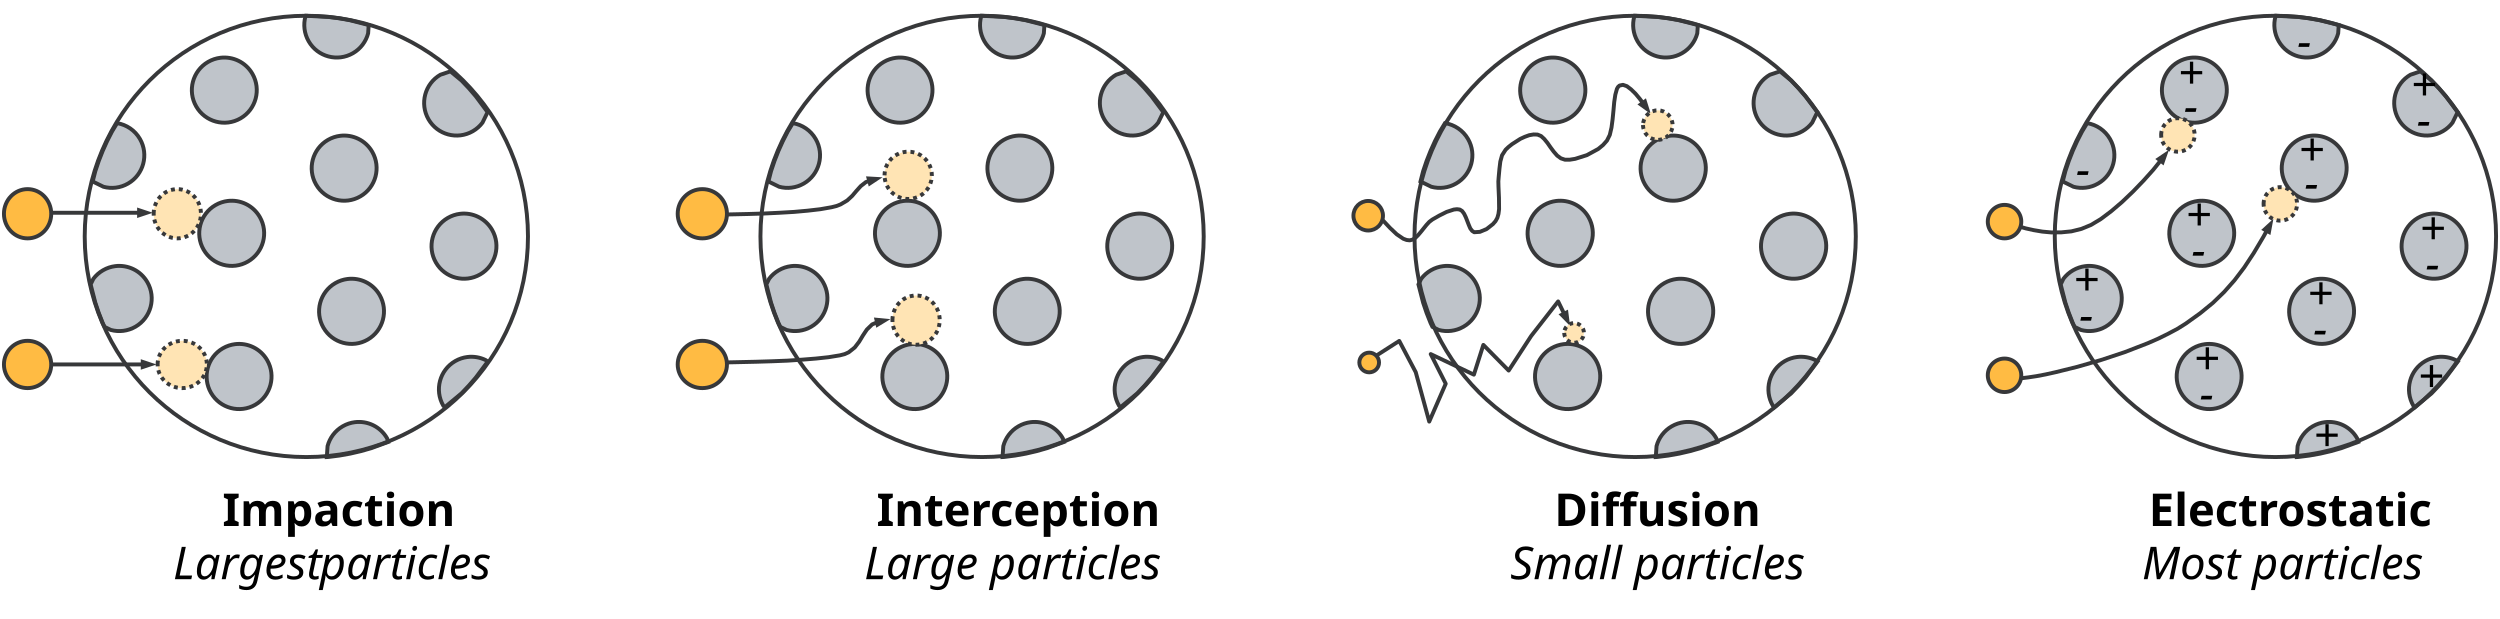
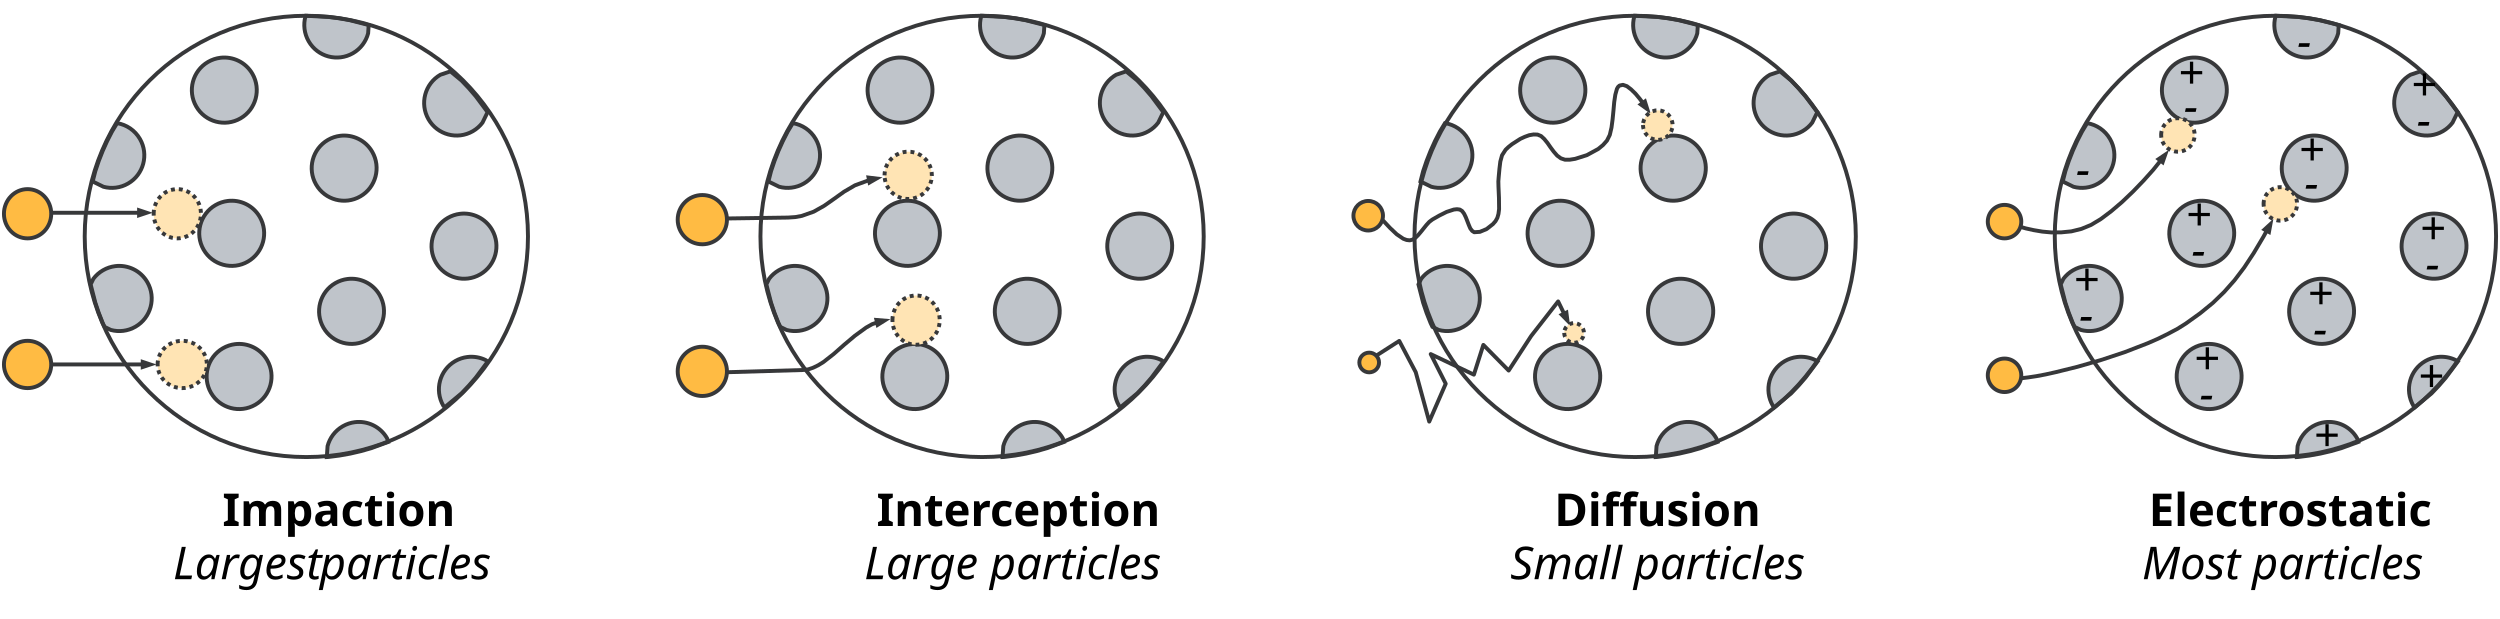
<svg xmlns="http://www.w3.org/2000/svg" width="1269" height="314" overflow="hidden">
  <defs>
    <clipPath id="clip0">
      <rect x="10" y="239" width="1269" height="314" />
    </clipPath>
  </defs>
  <g clip-path="url(#clip0)" transform="translate(-10 -239)">
    <path d="M190.154 453.297C196.526 452.503 203.048 455.511 206.461 461.444L207.09 463.322 198.454 466.495C191.449 468.681 184.15 470.196 176.63 470.962L175.888 471 176.275 465.434C177.366 461.345 180.012 457.674 183.952 455.39 185.922 454.248 188.03 453.561 190.154 453.297ZM247.234 420.217C250.42 419.82 253.644 420.373 256.497 421.768L257.587 422.515 251.5 430.686C249.221 433.458 246.811 436.119 244.281 438.659L235.733 445.738 235.001 444.904C230.451 436.993 233.151 426.877 241.032 422.31 243.002 421.168 245.11 420.481 247.234 420.217ZM129.324 413.695C135.696 412.902 142.218 415.91 145.63 421.843 150.18 429.754 147.48 439.87 139.599 444.437 131.718 449.005 121.641 446.294 117.091 438.383 112.541 430.472 115.241 420.356 123.122 415.789 125.092 414.647 127.2 413.96 129.324 413.695ZM186.403 380.615C192.776 379.822 199.297 382.83 202.71 388.763 207.26 396.674 204.56 406.79 196.679 411.357 188.798 415.924 178.72 413.214 174.17 405.303 169.62 397.392 172.32 387.276 180.201 382.709 182.172 381.567 184.279 380.88 186.403 380.615ZM68.493 374.094C74.866 373.3 81.387 376.308 84.8 382.242 89.35 390.153 86.65 400.268 78.769 404.836 74.828 407.12 70.339 407.584 66.265 406.488L63.075 404.926 62.137 402.972C60.722 399.614 59.466 396.172 58.376 392.657L56 383.38 57.384 380.532C58.675 378.818 60.321 377.329 62.291 376.188 64.262 375.046 66.369 374.359 68.493 374.094ZM243.483 347.535C249.855 346.741 256.377 349.749 259.79 355.683 264.34 363.594 261.64 373.709 253.759 378.277 245.877 382.844 235.8 380.134 231.25 372.223 226.7 364.312 229.4 354.196 237.281 349.628 239.251 348.487 241.359 347.799 243.483 347.535ZM125.573 341.014C131.945 340.22 138.467 343.228 141.88 349.161 146.43 357.072 143.73 367.188 135.849 371.756 127.967 376.323 117.89 373.613 113.34 365.702 108.79 357.79 111.49 347.675 119.371 343.107 121.341 341.965 123.449 341.279 125.573 341.014ZM182.653 307.934C189.025 307.14 195.547 310.148 198.959 316.081 203.509 323.992 200.809 334.108 192.928 338.675 185.047 343.243 174.97 340.532 170.42 332.621 165.869 324.71 168.57 314.594 176.451 310.027 178.421 308.885 180.529 308.198 182.653 307.934ZM69.414 301.515 69.499 301.516C74.182 302.306 78.49 305.11 81.049 309.56 85.599 317.471 82.899 327.587 75.018 332.154 71.078 334.438 66.588 334.902 62.515 333.807L57.035 331.122 58.376 325.884C60.555 318.853 63.404 312.119 66.847 305.755ZM238.65 275.219 244.281 279.883C246.811 282.422 249.221 285.083 251.5 287.856L257.507 295.919 254.915 301.25C253.625 302.965 251.978 304.453 250.008 305.595 242.127 310.163 232.049 307.452 227.499 299.541 222.949 291.63 225.649 281.514 233.53 276.947ZM121.822 268.332C128.195 267.539 134.716 270.547 138.129 276.48 142.679 284.391 139.979 294.507 132.098 299.074 124.217 303.642 114.139 300.931 109.589 293.02 105.039 285.109 107.739 274.993 115.62 270.426 117.59 269.284 119.698 268.597 121.822 268.332ZM165.212 247 176.63 247.579C180.39 247.962 184.095 248.532 187.735 249.28L197.149 251.71 196.855 255.951C195.763 260.039 193.118 263.71 189.177 265.994 181.296 270.561 171.219 267.851 166.669 259.94 164.394 255.984 163.931 251.477 165.023 247.389Z" stroke="#37383A" stroke-width="2" stroke-miterlimit="8" fill="#BFC4CA" fill-rule="evenodd" />
    <path d="M53 359C53 297.144 103.368 247 165.5 247 227.632 247 278 297.144 278 359 278 420.856 227.632 471 165.5 471 103.368 471 53 420.856 53 359Z" stroke="#37383A" stroke-width="2" stroke-miterlimit="8" fill="none" fill-rule="evenodd" />
    <path d="M30 346 80.933 346 80.933 348 30 348ZM79.6 344.333 87.6 347 79.6 349.667Z" fill="#37383A" />
    <path d="M88 347.5C88 340.596 93.373 335 100 335 106.627 335 112 340.596 112 347.5 112 354.404 106.627 360 100 360 93.373 360 88 354.404 88 347.5Z" stroke="#37383A" stroke-width="2" stroke-miterlimit="8" stroke-dasharray="2 2" fill="#FFE4B4" fill-rule="evenodd" />
    <path d="M12 347.5C12 340.596 17.373 335 24 335 30.627 335 36 340.596 36 347.5 36 354.404 30.627 360 24 360 17.373 360 12 354.404 12 347.5Z" stroke="#37383A" stroke-width="2" stroke-miterlimit="8" fill="#FFBB43" fill-rule="evenodd" />
    <path d="M30 423 82.796 423 82.796 425 30 425ZM81.463 421.333 89.463 424 81.463 426.667Z" fill="#37383A" />
    <path d="M90 424C90 417.373 95.596 412 102.5 412 109.404 412 115 417.373 115 424 115 430.627 109.404 436 102.5 436 95.596 436 90 430.627 90 424Z" stroke="#37383A" stroke-width="2" stroke-miterlimit="8" stroke-dasharray="2 2" fill="#FFE4B4" fill-rule="evenodd" />
    <path d="M12 424C12 417.373 17.373 412 24 412 30.627 412 36 417.373 36 424 36 430.627 30.627 436 24 436 17.373 436 12 430.627 12 424Z" stroke="#37383A" stroke-width="2" stroke-miterlimit="8" fill="#FFBB43" fill-rule="evenodd" />
    <text font-family="Segoe UI,Segoe UI_MSFontService,sans-serif" font-weight="600" font-size="23" transform="translate(122.919 506)">Impaction<tspan font-style="italic" font-weight="300" x="-25.08" y="27">Largest </tspan>
      <tspan font-style="italic" font-weight="300" x="49.407" y="27">particles</tspan>
    </text>
    <path d="M864.805 453.297C871.209 452.503 877.762 455.511 881.191 461.444L881.823 463.322 873.145 466.495C866.107 468.681 858.772 470.196 851.215 470.962L850.47 471 850.859 465.434C851.955 461.345 854.614 457.674 858.573 455.39 860.553 454.248 862.671 453.561 864.805 453.297ZM922.162 420.217C925.364 419.82 928.603 420.373 931.47 421.768L932.566 422.515 926.449 430.686C924.159 433.458 921.738 436.119 919.195 438.659L910.606 445.738 909.87 444.904C905.297 436.993 908.011 426.877 915.93 422.31 917.91 421.168 920.028 420.481 922.162 420.217ZM803.68 413.695C810.083 412.902 816.636 415.91 820.065 421.843 824.638 429.754 821.924 439.87 814.005 444.437 806.086 449.005 795.959 446.294 791.387 438.383 786.815 430.472 789.528 420.356 797.448 415.789 799.427 414.647 801.545 413.96 803.68 413.695ZM861.036 380.615C867.44 379.822 873.993 382.83 877.422 388.763 881.994 396.674 879.281 406.79 871.362 411.357 863.443 415.924 853.316 413.214 848.744 405.303 844.172 397.392 846.885 387.276 854.804 382.709 856.784 381.567 858.902 380.88 861.036 380.615ZM742.554 374.094C748.957 373.3 755.511 376.308 758.94 382.242 763.512 390.153 760.799 400.268 752.879 404.836 748.92 407.12 744.408 407.584 740.315 406.488L737.109 404.926 736.167 402.972C734.745 399.614 733.482 396.172 732.388 392.657L730 383.38 731.391 380.532C732.688 378.818 734.342 377.329 736.322 376.188 738.302 375.046 740.419 374.359 742.554 374.094ZM918.393 347.535C924.797 346.741 931.35 349.749 934.779 355.683 939.351 363.594 936.638 373.709 928.719 378.277 920.799 382.844 910.673 380.134 906.101 372.223 901.528 364.312 904.242 354.196 912.161 349.628 914.141 348.487 916.259 347.799 918.393 347.535ZM799.911 341.014C806.314 340.22 812.867 343.228 816.297 349.161 820.869 357.072 818.155 367.188 810.236 371.756 802.317 376.323 792.19 373.613 787.618 365.702 783.046 357.79 785.759 347.675 793.679 343.107 795.659 341.965 797.776 341.279 799.911 341.014ZM857.268 307.934C863.671 307.14 870.224 310.148 873.653 316.081 878.226 323.992 875.512 334.108 867.593 338.675 859.674 343.243 849.547 340.532 844.975 332.621 840.403 324.71 843.116 314.594 851.035 310.027 853.015 308.885 855.133 308.198 857.268 307.934ZM743.479 301.515 743.565 301.516C748.27 302.306 752.599 305.11 755.171 309.56 759.743 317.471 757.03 327.587 749.11 332.154 745.151 334.438 740.639 334.902 736.546 333.807L731.04 331.122 732.388 325.884C734.577 318.853 737.44 312.119 740.9 305.755ZM913.537 275.219 919.195 279.883C921.738 282.422 924.159 285.083 926.449 287.856L932.485 295.919 929.881 301.25C928.584 302.965 926.929 304.453 924.95 305.595 917.03 310.163 906.904 307.452 902.332 299.541 897.759 291.63 900.473 281.514 908.392 276.947ZM796.142 268.332C802.545 267.539 809.099 270.547 812.528 276.48 817.1 284.391 814.387 294.507 806.467 299.074 798.548 303.642 788.422 300.931 783.849 293.02 779.277 285.109 781.99 274.993 789.91 270.426 791.889 269.284 794.007 268.597 796.142 268.332ZM839.742 247 851.215 247.579C854.994 247.962 858.716 248.532 862.375 249.28L871.834 251.71 871.538 255.951C870.442 260.039 867.784 263.71 863.824 265.994 855.905 270.561 845.778 267.851 841.206 259.94 838.92 255.984 838.455 251.477 839.552 247.389Z" stroke="#37383A" stroke-width="2" stroke-miterlimit="8" fill="#BFC4CA" fill-rule="evenodd" />
    <path d="M728 359C728 297.144 778.144 247 840 247 901.856 247 952 297.144 952 359 952 420.856 901.856 471 840 471 778.144 471 728 420.856 728 359Z" stroke="#37383A" stroke-width="2" stroke-miterlimit="8" fill="none" fill-rule="evenodd" />
    <text font-family="Segoe UI,Segoe UI_MSFontService,sans-serif" font-weight="600" font-size="23" transform="translate(798.983 506)">Diffusion<tspan font-style="italic" font-weight="300" x="-22.367" y="27">Small particles</tspan>
    </text>
    <path d="M701.461 422.911 719.721 411.213C719.957 411.062 720.245 411.016 720.516 411.088 720.787 411.159 721.015 411.341 721.146 411.588L729.515 427.465C729.549 427.53 729.576 427.598 729.595 427.668L736.443 452.736 734.561 452.601 742.931 433.382 742.956 434.232 735.347 419.191C735.154 418.809 735.225 418.347 735.524 418.041 735.823 417.735 736.283 417.653 736.669 417.837L758.572 428.271 757.189 428.871 761.998 413.764C762.104 413.43 762.377 413.176 762.718 413.094 763.058 413.013 763.417 413.115 763.663 413.365L776.516 426.394 774.966 426.551 786.379 409.003 800.125 391.385C800.337 391.113 800.675 390.969 801.018 391.006 801.361 391.042 801.662 391.253 801.813 391.563L804.987 398.1 803.188 398.974 800.013 392.437 801.701 392.615 788.056 410.093 776.643 427.641C776.478 427.895 776.206 428.06 775.905 428.091 775.604 428.121 775.305 428.014 775.092 427.798L762.239 414.769 763.904 414.37 759.095 429.477C759.007 429.753 758.805 429.977 758.539 430.091 758.274 430.206 757.972 430.201 757.712 430.077L735.809 419.643 737.131 418.288 744.74 433.329C744.875 433.595 744.884 433.907 744.765 434.18L736.395 453.399C736.226 453.788 735.829 454.028 735.406 453.997 734.983 453.967 734.625 453.673 734.514 453.264L727.666 428.195 727.746 428.398 719.376 412.521 720.8 412.897 702.539 424.595ZM805.904 396.173 807 404.534 801.107 398.503Z" fill="#37383A" />
    <path d="M0 5C-6.36567e-16 2.239 2.239 -6.36567e-16 5-1.27313e-15 7.761-2.54627e-15 10 2.239 10 5 10 7.761 7.761 10 5 10 2.239 10-3.18283e-15 7.761 0 5Z" stroke="#37383A" stroke-width="2" stroke-miterlimit="8" fill="#FFBB43" fill-rule="evenodd" transform="matrix(1 0 0 -1 700 428)" />
    <path d="M0 5C-6.36567e-16 2.239 2.239 -6.36567e-16 5-1.27313e-15 7.761-2.54627e-15 10 2.239 10 5 10 7.761 7.761 10 5 10 2.239 10-3.18283e-15 7.761 0 5Z" stroke="#37383A" stroke-width="2" stroke-miterlimit="8" stroke-dasharray="2 2" fill="#FFE4B4" fill-rule="evenodd" transform="matrix(1 0 0 -1 804 413)" />
    <path d="M0 7.5C-9.5485e-16 3.358 3.358 -9.5485e-16 7.5-1.9097e-15 11.642-3.8194e-15 15 3.358 15 7.5 15 11.642 11.642 15 7.5 15 3.358 15-4.77425e-15 11.642 0 7.5Z" stroke="#37383A" stroke-width="2" stroke-miterlimit="8" fill="#FFBB43" fill-rule="evenodd" transform="matrix(1 0 0 -1 697 356)" />
    <path d="M712.731 350.193 716.231 353.943 719.687 357.211 719.562 357.11 722.874 359.36 722.66 359.25 724.347 359.875 724.119 359.82 725.682 360.007 725.32 360.03 726.82 359.655 726.516 359.787 727.954 358.85 727.793 358.98 729.168 357.605 730.487 356.042 733.283 352.561 734.764 350.948C734.804 350.904 734.848 350.865 734.895 350.829L736.457 349.641 740.066 347.569 743.865 345.668C743.909 345.646 743.955 345.627 744.001 345.612L747.626 344.425C747.69 344.404 747.756 344.389 747.823 344.382L749.448 344.194C749.529 344.185 749.611 344.185 749.692 344.196L751.129 344.383C751.273 344.402 751.411 344.452 751.534 344.53L752.721 345.28C752.829 345.347 752.922 345.434 752.996 345.537L753.996 346.912C754.031 346.96 754.062 347.011 754.088 347.065L754.963 348.878 755.745 350.889 756.495 352.827 757.232 354.544 757.112 354.337 758.05 355.587 757.793 355.348 758.856 356.035 758.247 355.877 761.122 355.69 760.802 355.765 764.239 354.327 764.008 354.463 767.195 351.963 767.06 352.091 768.372 350.591 768.251 350.764 769.188 349.077 769.1 349.292 769.662 347.292 769.633 347.435 769.946 344.998 769.875 339.511 769.626 333.73 769.563 331.086 769.753 328.609 770.129 324.533 770.57 320.88C770.576 320.831 770.585 320.783 770.598 320.735L771.473 317.548C771.5 317.45 771.542 317.356 771.597 317.271L773.409 314.458C773.452 314.392 773.502 314.332 773.559 314.277L774.996 312.902 776.879 311.404 781.147 308.658 783.583 307.529 785.91 306.684C785.966 306.664 786.023 306.649 786.081 306.639L788.269 306.264C788.335 306.253 788.402 306.248 788.469 306.25L790.469 306.313C790.589 306.317 790.708 306.342 790.82 306.388L792.632 307.138C792.741 307.184 792.842 307.248 792.928 307.328L794.553 308.828C794.588 308.86 794.621 308.895 794.651 308.932L796.276 310.932 797.884 313.242 799.49 315.404 801.19 317.341 801.029 317.194 802.904 318.569 802.629 318.426 804.691 319.114 804.375 319.063 806.813 319.063 806.655 319.075 809.405 318.637 809.261 318.671 815.199 316.796 815.022 316.871 820.772 313.746 820.616 313.852 823.053 311.852 822.94 311.961 824.94 309.711 824.793 309.928 826.231 307.053 826.151 307.273 827.026 303.523 827.571 299.369 828.005 294.964 828.379 290.725 828.949 286.914 829.786 283.858C829.808 283.78 829.839 283.705 829.878 283.635L830.441 282.635C830.493 282.543 830.559 282.459 830.637 282.388L831.387 281.7C831.518 281.58 831.679 281.497 831.853 281.46L833.603 281.085C833.781 281.047 833.966 281.058 834.138 281.117L836.138 281.804C836.239 281.839 836.335 281.89 836.42 281.956L838.545 283.581 840.885 285.846 843.143 288.547 844.906 290.937 843.296 292.123 841.607 289.828 839.49 287.279 837.33 285.169 835.205 283.544 835.487 283.696 833.487 283.008 834.022 283.04 832.272 283.415 832.738 283.175 831.988 283.862 832.184 283.615 831.622 284.615 831.714 284.392 830.926 287.211 830.371 290.9 829.995 295.161 829.554 299.631 828.974 303.977 828.099 307.727C828.081 307.803 828.054 307.877 828.019 307.947L826.582 310.822C826.543 310.901 826.493 310.974 826.435 311.039L824.435 313.289C824.4 313.328 824.362 313.365 824.322 313.398L821.884 315.398C821.835 315.438 821.783 315.473 821.728 315.504L815.978 318.629C815.921 318.659 815.862 318.684 815.801 318.704L809.864 320.579C809.817 320.593 809.768 320.605 809.72 320.613L806.97 321.05C806.918 321.058 806.865 321.063 806.813 321.063L804.375 321.063C804.268 321.063 804.161 321.045 804.059 321.011L801.996 320.324C801.898 320.291 801.805 320.243 801.721 320.181L799.846 318.806C799.787 318.763 799.733 318.714 799.685 318.659L797.885 316.596 796.241 314.383 794.724 312.193 793.099 310.193 793.197 310.297 791.572 308.797 791.868 308.987 790.055 308.237 790.406 308.312 788.406 308.25 788.606 308.236 786.419 308.611 786.59 308.566 784.417 309.346 782.228 310.342 778.121 312.971 776.379 314.348 774.941 315.723 775.091 315.542 773.278 318.354 773.402 318.077 772.527 321.265 772.555 321.12 772.121 324.717 771.747 328.766 771.562 331.039 771.624 333.645 771.875 339.489 771.929 345.252 771.617 347.69C771.611 347.738 771.601 347.786 771.588 347.833L771.025 349.833C771.004 349.908 770.974 349.98 770.937 350.048L769.999 351.736C769.965 351.797 769.924 351.855 769.878 351.909L768.565 353.409C768.524 353.455 768.479 353.498 768.43 353.537L765.242 356.037C765.172 356.092 765.094 356.138 765.011 356.173L761.573 357.61C761.471 357.653 761.363 357.678 761.253 357.685L758.378 357.873C758.163 357.887 757.95 357.831 757.769 357.715L756.707 357.027C756.608 356.963 756.521 356.882 756.45 356.788L755.513 355.538C755.465 355.474 755.425 355.405 755.393 355.331L754.63 353.548 753.88 351.611 753.162 349.747 752.287 347.935 752.379 348.088 751.379 346.713 751.654 346.97 750.466 346.22 750.871 346.367 749.433 346.179 749.677 346.181 748.052 346.368 748.249 346.325 744.624 347.513 744.76 347.457 741.059 349.306 737.668 351.234 736.105 352.421 736.236 352.302 734.842 353.814 732.013 357.333 730.582 359.02 729.207 360.395C729.158 360.444 729.104 360.487 729.046 360.525L727.609 361.463C727.516 361.523 727.413 361.568 727.305 361.595L725.805 361.97C725.687 362 725.564 362.007 725.443 361.993L723.881 361.805C723.803 361.796 723.726 361.778 723.653 361.75L721.965 361.125C721.889 361.097 721.817 361.06 721.751 361.015L718.438 358.765C718.394 358.734 718.352 358.701 718.313 358.664L714.769 355.307 711.269 351.557ZM845.484 288.889 848 296.938 841.158 292.008Z" fill="#37383A" />
    <path d="M0 7.5C-9.5485e-16 3.358 3.358 -9.5485e-16 7.5-1.9097e-15 11.642-3.8194e-15 15 3.358 15 7.5 15 11.642 11.642 15 7.5 15 3.358 15-4.77425e-15 11.642 0 7.5Z" stroke="#37383A" stroke-width="2" stroke-miterlimit="8" stroke-dasharray="2 2" fill="#FFE4B4" fill-rule="evenodd" transform="matrix(1 0 0 -1 844 310)" />
    <path d="M1190.15 453.297C1196.53 452.503 1203.05 455.511 1206.46 461.444L1207.09 463.322 1198.45 466.495C1191.45 468.681 1184.15 470.196 1176.63 470.962L1175.89 471 1176.27 465.434C1177.37 461.345 1180.01 457.674 1183.95 455.39 1185.92 454.248 1188.03 453.561 1190.15 453.297ZM1247.23 420.217C1250.42 419.82 1253.64 420.373 1256.5 421.768L1257.59 422.515 1251.5 430.686C1249.22 433.458 1246.81 436.119 1244.28 438.659L1235.73 445.738 1235 444.904C1230.45 436.993 1233.15 426.877 1241.03 422.31 1243 421.168 1245.11 420.481 1247.23 420.217ZM1129.32 413.695C1135.7 412.902 1142.22 415.91 1145.63 421.843 1150.18 429.754 1147.48 439.87 1139.6 444.437 1131.72 449.005 1121.64 446.294 1117.09 438.383 1112.54 430.472 1115.24 420.356 1123.12 415.789 1125.09 414.647 1127.2 413.96 1129.32 413.695ZM1186.4 380.615C1192.78 379.822 1199.3 382.83 1202.71 388.763 1207.26 396.674 1204.56 406.79 1196.68 411.357 1188.8 415.924 1178.72 413.214 1174.17 405.303 1169.62 397.392 1172.32 387.276 1180.2 382.709 1182.17 381.567 1184.28 380.88 1186.4 380.615ZM1068.49 374.094C1074.87 373.3 1081.39 376.308 1084.8 382.242 1089.35 390.153 1086.65 400.268 1078.77 404.836 1074.83 407.12 1070.34 407.584 1066.27 406.488L1063.08 404.926 1062.14 402.972C1060.72 399.614 1059.47 396.172 1058.38 392.657L1056 383.38 1057.38 380.532C1058.67 378.818 1060.32 377.329 1062.29 376.188 1064.26 375.046 1066.37 374.359 1068.49 374.094ZM1243.48 347.535C1249.86 346.741 1256.38 349.749 1259.79 355.683 1264.34 363.594 1261.64 373.709 1253.76 378.277 1245.88 382.844 1235.8 380.134 1231.25 372.223 1226.7 364.312 1229.4 354.196 1237.28 349.628 1239.25 348.487 1241.36 347.799 1243.48 347.535ZM1125.57 341.014C1131.95 340.22 1138.47 343.228 1141.88 349.161 1146.43 357.072 1143.73 367.188 1135.85 371.756 1127.97 376.323 1117.89 373.613 1113.34 365.702 1108.79 357.79 1111.49 347.675 1119.37 343.107 1121.34 341.965 1123.45 341.279 1125.57 341.014ZM1182.65 307.934C1189.03 307.14 1195.55 310.148 1198.96 316.081 1203.51 323.992 1200.81 334.108 1192.93 338.675 1185.05 343.243 1174.97 340.532 1170.42 332.621 1165.87 324.71 1168.57 314.594 1176.45 310.027 1178.42 308.885 1180.53 308.198 1182.65 307.934ZM1069.41 301.515 1069.5 301.516C1074.18 302.306 1078.49 305.11 1081.05 309.56 1085.6 317.471 1082.9 327.587 1075.02 332.154 1071.08 334.438 1066.59 334.902 1062.51 333.807L1057.03 331.122 1058.38 325.884C1060.55 318.853 1063.4 312.119 1066.85 305.755ZM1238.65 275.219 1244.28 279.883C1246.81 282.422 1249.22 285.083 1251.5 287.856L1257.51 295.919 1254.91 301.25C1253.62 302.965 1251.98 304.453 1250.01 305.595 1242.13 310.163 1232.05 307.452 1227.5 299.541 1222.95 291.63 1225.65 281.514 1233.53 276.947ZM1121.82 268.332C1128.19 267.539 1134.72 270.547 1138.13 276.48 1142.68 284.391 1139.98 294.507 1132.1 299.074 1124.22 303.642 1114.14 300.931 1109.59 293.02 1105.04 285.109 1107.74 274.993 1115.62 270.426 1117.59 269.284 1119.7 268.597 1121.82 268.332ZM1165.21 247 1176.63 247.579C1180.39 247.962 1184.09 248.532 1187.74 249.28L1197.15 251.71 1196.85 255.951C1195.76 260.039 1193.12 263.71 1189.18 265.994 1181.3 270.561 1171.22 267.851 1166.67 259.94 1164.39 255.984 1163.93 251.477 1165.02 247.389Z" stroke="#37383A" stroke-width="2" stroke-miterlimit="8" fill="#BFC4CA" fill-rule="evenodd" />
    <path d="M1053 359C1053 297.144 1103.14 247 1165 247 1226.86 247 1277 297.144 1277 359 1277 420.856 1226.86 471 1165 471 1103.14 471 1053 420.856 1053 359Z" stroke="#37383A" stroke-width="2" stroke-miterlimit="8" fill="none" fill-rule="evenodd" />
    <text font-family="Segoe UI,Segoe UI_MSFontService,sans-serif" font-weight="600" font-size="23" transform="translate(1100.74 506)">Electrostatic<tspan font-style="italic" font-weight="300" x="-3.467" y="27">Most particles</tspan>
      <tspan font-style="italic" font-weight="300" x="75.904" y="-183">+</tspan>
      <tspan font-style="italic" font-weight="300" x="78.987" y="-166">-</tspan>
      <tspan font-style="italic" font-weight="300" x="18.571" y="-150">+</tspan>
      <tspan font-style="italic" font-weight="300" x="21.654" y="-132">-</tspan>
      <tspan font-style="italic" font-weight="300" x="14.682" y="-222">+</tspan>
      <tspan font-style="italic" font-weight="300" x="17.765" y="-205">-</tspan>
      <tspan font-style="italic" font-weight="300" x="132.904" y="-216">+</tspan>
      <tspan font-style="italic" font-weight="300" x="135.987" y="-198">-</tspan>
      <tspan font-style="italic" font-weight="300" x="75.321" y="-238">-</tspan>
      <tspan font-style="italic" font-weight="300" x="137.349" y="-143">+</tspan>
      <tspan font-style="italic" font-weight="300" x="140.432" y="-125">-</tspan>
      <tspan font-style="italic" font-weight="300" x="80.349" y="-110">+</tspan>
      <tspan font-style="italic" font-weight="300" x="83.432" y="-92">-</tspan>
      <tspan font-style="italic" font-weight="300" x="136.46" y="-68">+</tspan>
      <tspan font-style="italic" font-weight="300" x="83.46" y="-38">+</tspan>
      <tspan font-style="italic" font-weight="300" x="22.682" y="-77">+</tspan>
      <tspan font-style="italic" font-weight="300" x="25.765" y="-59">-</tspan>
      <tspan font-style="italic" font-weight="300" x="-38.429" y="-117">+</tspan>
      <tspan font-style="italic" font-weight="300" x="-35.346" y="-99">-</tspan>
      <tspan font-style="italic" font-weight="300" x="-37.013" y="-173">-</tspan>
    </text>
    <path d="M1019 351.5C1019 346.806 1022.81 343 1027.5 343 1032.19 343 1036 346.806 1036 351.5 1036 356.194 1032.19 360 1027.5 360 1022.81 360 1019 356.194 1019 351.5Z" stroke="#37383A" stroke-width="2" stroke-miterlimit="8" fill="#FFBB43" fill-rule="evenodd" />
    <path d="M1035.27 353.038 1038.58 353.975 1042.47 354.836 1046.85 355.576 1051.53 356.004 1056.36 355.938 1061.34 355.442 1061.2 355.467 1066.26 354.217 1066.12 354.262 1071 352.262 1070.86 352.33 1075.86 349.33 1081.09 345.389 1086.54 340.739 1092 335.527 1097.28 330.055 1102.19 324.582 1106.15 319.656 1107.71 320.91 1103.68 325.918 1098.72 331.445 1093.38 336.973 1087.84 342.261 1082.29 346.986 1076.89 351.045 1071.89 354.045C1071.85 354.071 1071.8 354.094 1071.75 354.113L1066.88 356.113C1066.83 356.131 1066.79 356.147 1066.74 356.158L1061.68 357.408C1061.63 357.42 1061.58 357.428 1061.54 357.433L1056.39 357.937 1051.35 357.996 1046.52 357.549 1042.03 356.789 1038.04 355.9 1034.73 354.962ZM1104.01 319.713 1111 315 1108.23 322.966Z" fill="#37383A" />
    <path d="M1107 307.5C1107 302.806 1110.81 299 1115.5 299 1120.19 299 1124 302.806 1124 307.5 1124 312.194 1120.19 316 1115.5 316 1110.81 316 1107 312.194 1107 307.5Z" stroke="#37383A" stroke-width="2" stroke-miterlimit="8" stroke-dasharray="2 2" fill="#FFE4B4" fill-rule="evenodd" />
    <path d="M1019 429.5C1019 424.806 1022.81 421 1027.5 421 1032.19 421 1036 424.806 1036 429.5 1036 434.194 1032.19 438 1027.5 438 1022.81 438 1019 434.194 1019 429.5Z" stroke="#37383A" stroke-width="2" stroke-miterlimit="8" fill="#FFBB43" fill-rule="evenodd" />
    <path d="M1035.88 430.007 1039.44 429.57 1043.54 428.949 1048.13 428.08 1053.16 426.961 1064.26 424.217 1076.16 420.789 1088.19 416.801 1099.76 412.317 1105.16 409.959 1110.18 407.478 1114.84 404.993 1118.97 402.403 1126.23 397.188 1132.62 391.975 1138.3 386.469 1143.5 380.588 1148.39 374.145 1153.16 366.888 1158.02 358.738 1159.89 355.347 1161.64 356.316 1159.73 359.762 1154.84 367.987 1149.98 375.355 1145 381.912 1139.7 387.906 1133.88 393.525 1127.4 398.812 1120.03 404.097 1115.78 406.757 1111.07 409.272 1105.96 411.791 1100.49 414.183 1088.81 418.699 1076.71 422.711 1064.74 426.158 1053.59 428.914 1048.5 430.045 1043.84 430.926 1039.68 431.555 1036.12 431.993ZM1157.79 355.705 1164 350 1162.46 358.29Z" fill="#37383A" />
    <path d="M1159 342.5C1159 337.806 1162.81 334 1167.5 334 1172.19 334 1176 337.806 1176 342.5 1176 347.194 1172.19 351 1167.5 351 1162.81 351 1159 347.194 1159 342.5Z" stroke="#37383A" stroke-width="2" stroke-miterlimit="8" stroke-dasharray="2 2" fill="#FFE4B4" fill-rule="evenodd" />
    <path d="M533.154 453.297C539.526 452.503 546.048 455.511 549.461 461.444L550.09 463.322 541.454 466.495C534.449 468.681 527.15 470.196 519.63 470.962L518.888 471 519.275 465.434C520.366 461.345 523.012 457.674 526.952 455.39 528.922 454.248 531.03 453.561 533.154 453.297ZM590.234 420.217C593.42 419.82 596.644 420.373 599.497 421.768L600.587 422.515 594.5 430.686C592.221 433.458 589.811 436.119 587.281 438.659L578.733 445.738 578.001 444.904C573.451 436.993 576.151 426.877 584.032 422.31 586.002 421.168 588.109 420.481 590.234 420.217ZM472.324 413.695C478.696 412.902 485.218 415.91 488.63 421.843 493.18 429.754 490.48 439.87 482.599 444.437 474.718 449.005 464.641 446.294 460.091 438.383 455.541 430.472 458.241 420.356 466.122 415.789 468.092 414.647 470.2 413.96 472.324 413.695ZM529.403 380.615C535.776 379.822 542.297 382.83 545.71 388.763 550.26 396.674 547.56 406.79 539.679 411.357 531.798 415.924 521.72 413.214 517.17 405.303 512.62 397.392 515.32 387.276 523.201 382.709 525.172 381.567 527.279 380.88 529.403 380.615ZM411.493 374.094C417.866 373.3 424.387 376.308 427.8 382.242 432.35 390.153 429.65 400.268 421.769 404.836 417.828 407.12 413.339 407.584 409.265 406.488L406.075 404.926 405.137 402.972C403.722 399.614 402.466 396.172 401.376 392.657L399 383.38 400.384 380.532C401.675 378.818 403.321 377.329 405.291 376.188 407.262 375.046 409.369 374.359 411.493 374.094ZM586.483 347.535C592.855 346.741 599.377 349.749 602.79 355.683 607.34 363.594 604.64 373.709 596.759 378.277 588.877 382.844 578.8 380.134 574.25 372.223 569.7 364.312 572.4 354.196 580.281 349.628 582.251 348.487 584.359 347.799 586.483 347.535ZM468.573 341.014C474.945 340.22 481.467 343.228 484.88 349.161 489.43 357.072 486.73 367.188 478.849 371.756 470.967 376.323 460.89 373.613 456.34 365.702 451.79 357.79 454.49 347.675 462.371 343.107 464.341 341.965 466.449 341.279 468.573 341.014ZM525.653 307.934C532.025 307.14 538.547 310.148 541.959 316.081 546.509 323.992 543.809 334.108 535.928 338.675 528.047 343.243 517.97 340.532 513.42 332.621 508.869 324.71 511.57 314.594 519.451 310.027 521.421 308.885 523.529 308.198 525.653 307.934ZM412.414 301.515 412.499 301.516C417.182 302.306 421.49 305.11 424.049 309.56 428.599 317.471 425.899 327.587 418.018 332.154 414.078 334.438 409.588 334.902 405.515 333.807L400.035 331.122 401.376 325.884C403.555 318.853 406.404 312.119 409.847 305.755ZM581.65 275.219 587.281 279.883C589.811 282.422 592.221 285.083 594.5 287.856L600.507 295.919 597.915 301.25C596.625 302.965 594.978 304.453 593.008 305.595 585.127 310.163 575.049 307.452 570.499 299.541 565.949 291.63 568.649 281.514 576.53 276.947ZM464.822 268.332C471.195 267.539 477.716 270.547 481.129 276.48 485.679 284.391 482.979 294.507 475.098 299.074 467.217 303.642 457.139 300.931 452.589 293.02 448.039 285.109 450.739 274.993 458.62 270.426 460.59 269.284 462.698 268.597 464.822 268.332ZM508.212 247 519.63 247.579C523.39 247.962 527.095 248.532 530.735 249.28L540.149 251.71 539.855 255.951C538.763 260.039 536.118 263.71 532.177 265.994 524.296 270.561 514.219 267.851 509.669 259.94 507.394 255.984 506.931 251.477 508.023 247.389Z" stroke="#37383A" stroke-width="2" stroke-miterlimit="8" fill="#BFC4CA" fill-rule="evenodd" />
    <path d="M396 359C396 297.144 446.368 247 508.5 247 570.632 247 621 297.144 621 359 621 420.856 570.632 471 508.5 471 446.368 471 396 420.856 396 359Z" stroke="#37383A" stroke-width="2" stroke-miterlimit="8" fill="none" fill-rule="evenodd" />
    <path d="M459 328C459 321.373 464.373 316 471 316 477.627 316 483 321.373 483 328 483 334.627 477.627 340 471 340 464.373 340 459 334.627 459 328Z" stroke="#37383A" stroke-width="2" stroke-miterlimit="8" stroke-dasharray="2 2" fill="#FFE4B4" fill-rule="evenodd" />
    <path d="M463 401.5C463 394.596 468.373 389 475 389 481.627 389 487 394.596 487 401.5 487 408.404 481.627 414 475 414 468.373 414 463 408.404 463 401.5Z" stroke="#37383A" stroke-width="2" stroke-miterlimit="8" stroke-dasharray="2 2" fill="#FFE4B4" fill-rule="evenodd" />
    <text font-family="Segoe UI,Segoe UI_MSFontService,sans-serif" font-weight="600" font-size="23" transform="translate(454.967 506)">Interception<tspan font-style="italic" font-weight="300" x="-6.28" y="27">Large particles</tspan>
    </text>
-     <path d="M372.978 347 389.665 346.625 397.782 346.375 405.577 346.001 413.004 345.564 419.91 344.942 426.322 344.194 431.952 343.203 434.382 342.592 436.321 341.82 436.178 341.89 439.553 339.89 439.383 340.016 441.883 337.703 443.926 335.29 446.131 332.832C446.169 332.789 446.212 332.749 446.257 332.714L448.882 330.651C448.972 330.581 449.072 330.526 449.18 330.49L451.245 329.793 451.884 331.688 449.82 332.385 450.118 332.224 447.493 334.286 447.619 334.168 445.449 336.585 443.242 339.172 440.742 341.484C440.69 341.532 440.633 341.574 440.572 341.61L437.197 343.61C437.151 343.637 437.104 343.661 437.054 343.68L434.868 344.533 432.298 345.172 426.553 346.181 420.09 346.933 413.121 347.561 405.673 347.999 397.843 348.375 389.71 348.625 373.022 349ZM449.581 328.515 458 329 450.974 333.663Z" fill="#37383A" />
-     <path d="M354 347.5C354 340.596 359.596 335 366.5 335 373.404 335 379 340.596 379 347.5 379 354.404 373.404 360 366.5 360 359.596 360 354 354.404 354 347.5Z" stroke="#37383A" stroke-width="2" stroke-miterlimit="8" fill="#FFBB43" fill-rule="evenodd" />
-     <path d="M376.978 422 393.728 421.625 401.844 421.375 409.71 421.063 417.12 420.565 424.107 420.003 430.455 419.318 436.152 418.388 438.502 417.781 438.336 417.84 440.399 416.902 440.19 417.03 443.252 414.593 443.081 414.767 445.331 411.829 447.143 408.798 449.168 405.758C449.207 405.7 449.251 405.646 449.301 405.597L451.989 402.972C452.076 402.887 452.179 402.818 452.292 402.769L455.103 401.557 455.895 403.393 453.083 404.606 453.386 404.403 450.699 407.028 450.832 406.867 448.857 409.827 446.919 413.046 444.669 415.983C444.619 416.048 444.562 416.107 444.498 416.157L441.435 418.595C441.371 418.646 441.301 418.689 441.226 418.723L439.164 419.66C439.11 419.685 439.055 419.704 438.998 419.719L436.473 420.362 430.67 421.307 424.268 421.997 417.255 422.56 409.79 423.062 401.906 423.375 393.772 423.625 377.022 424ZM453.608 400.17 462 401 454.788 405.371Z" fill="#37383A" />
-     <path d="M354 424C354 417.373 359.596 412 366.5 412 373.404 412 379 417.373 379 424 379 430.627 373.404 436 366.5 436 359.596 436 354 430.627 354 424Z" stroke="#37383A" stroke-width="2" stroke-miterlimit="8" fill="#FFBB43" fill-rule="evenodd" />
+     <path d="M371.985 349 409.985 348.438 413.62 348.19 416.88 347.579 416.729 347.62 422.729 345.495 422.571 345.567 427.883 342.567 432.802 339.118 437.855 335.499 443.496 332.199C443.547 332.169 443.6 332.144 443.655 332.124L451.121 329.384 451.81 331.261 444.345 334.001 444.504 333.926 439.02 337.126 433.948 340.757 428.867 344.308 423.554 347.308C423.504 347.337 423.451 347.361 423.396 347.38L417.396 349.505C417.347 349.523 417.296 349.536 417.245 349.546L413.755 350.185 410.015 350.437 372.015 351ZM449.63 327.973 458 329 450.688 333.201Z" fill="#37383A" />
+     <path d="M354 350.5C354 343.596 359.596 338 366.5 338 373.404 338 379 343.596 379 350.5 379 357.404 373.404 363 366.5 363 359.596 363 354 357.404 354 350.5Z" stroke="#37383A" stroke-width="2" stroke-miterlimit="8" fill="#FFBB43" fill-rule="evenodd" />
+     <path d="M376.971 427 417.596 425.813 420.132 425.507 419.927 425.554 422.489 424.679 424.937 423.476 427.474 421.9 432.571 417.9 437.838 413.25 443.356 408.61 449.1 404.44 452.197 402.691C452.249 402.662 452.303 402.638 452.358 402.618L455.193 401.63 455.851 403.519 453.017 404.507 453.178 404.434 450.275 406.06 444.644 410.14 439.162 414.75 433.804 419.475 428.526 423.6 425.813 425.274 423.136 426.571 420.573 427.446C420.507 427.469 420.438 427.485 420.368 427.493L417.654 427.812 377.029 429ZM453.597 400.298 462 401 454.856 405.481Z" fill="#37383A" />
+     <path d="M354 427.5C354 420.596 359.596 415 366.5 415 373.404 415 379 420.596 379 427.5 379 434.404 373.404 440 366.5 440 359.596 440 354 434.404 354 427.5Z" stroke="#37383A" stroke-width="2" stroke-miterlimit="8" fill="#FFBB43" fill-rule="evenodd" />
  </g>
</svg>
